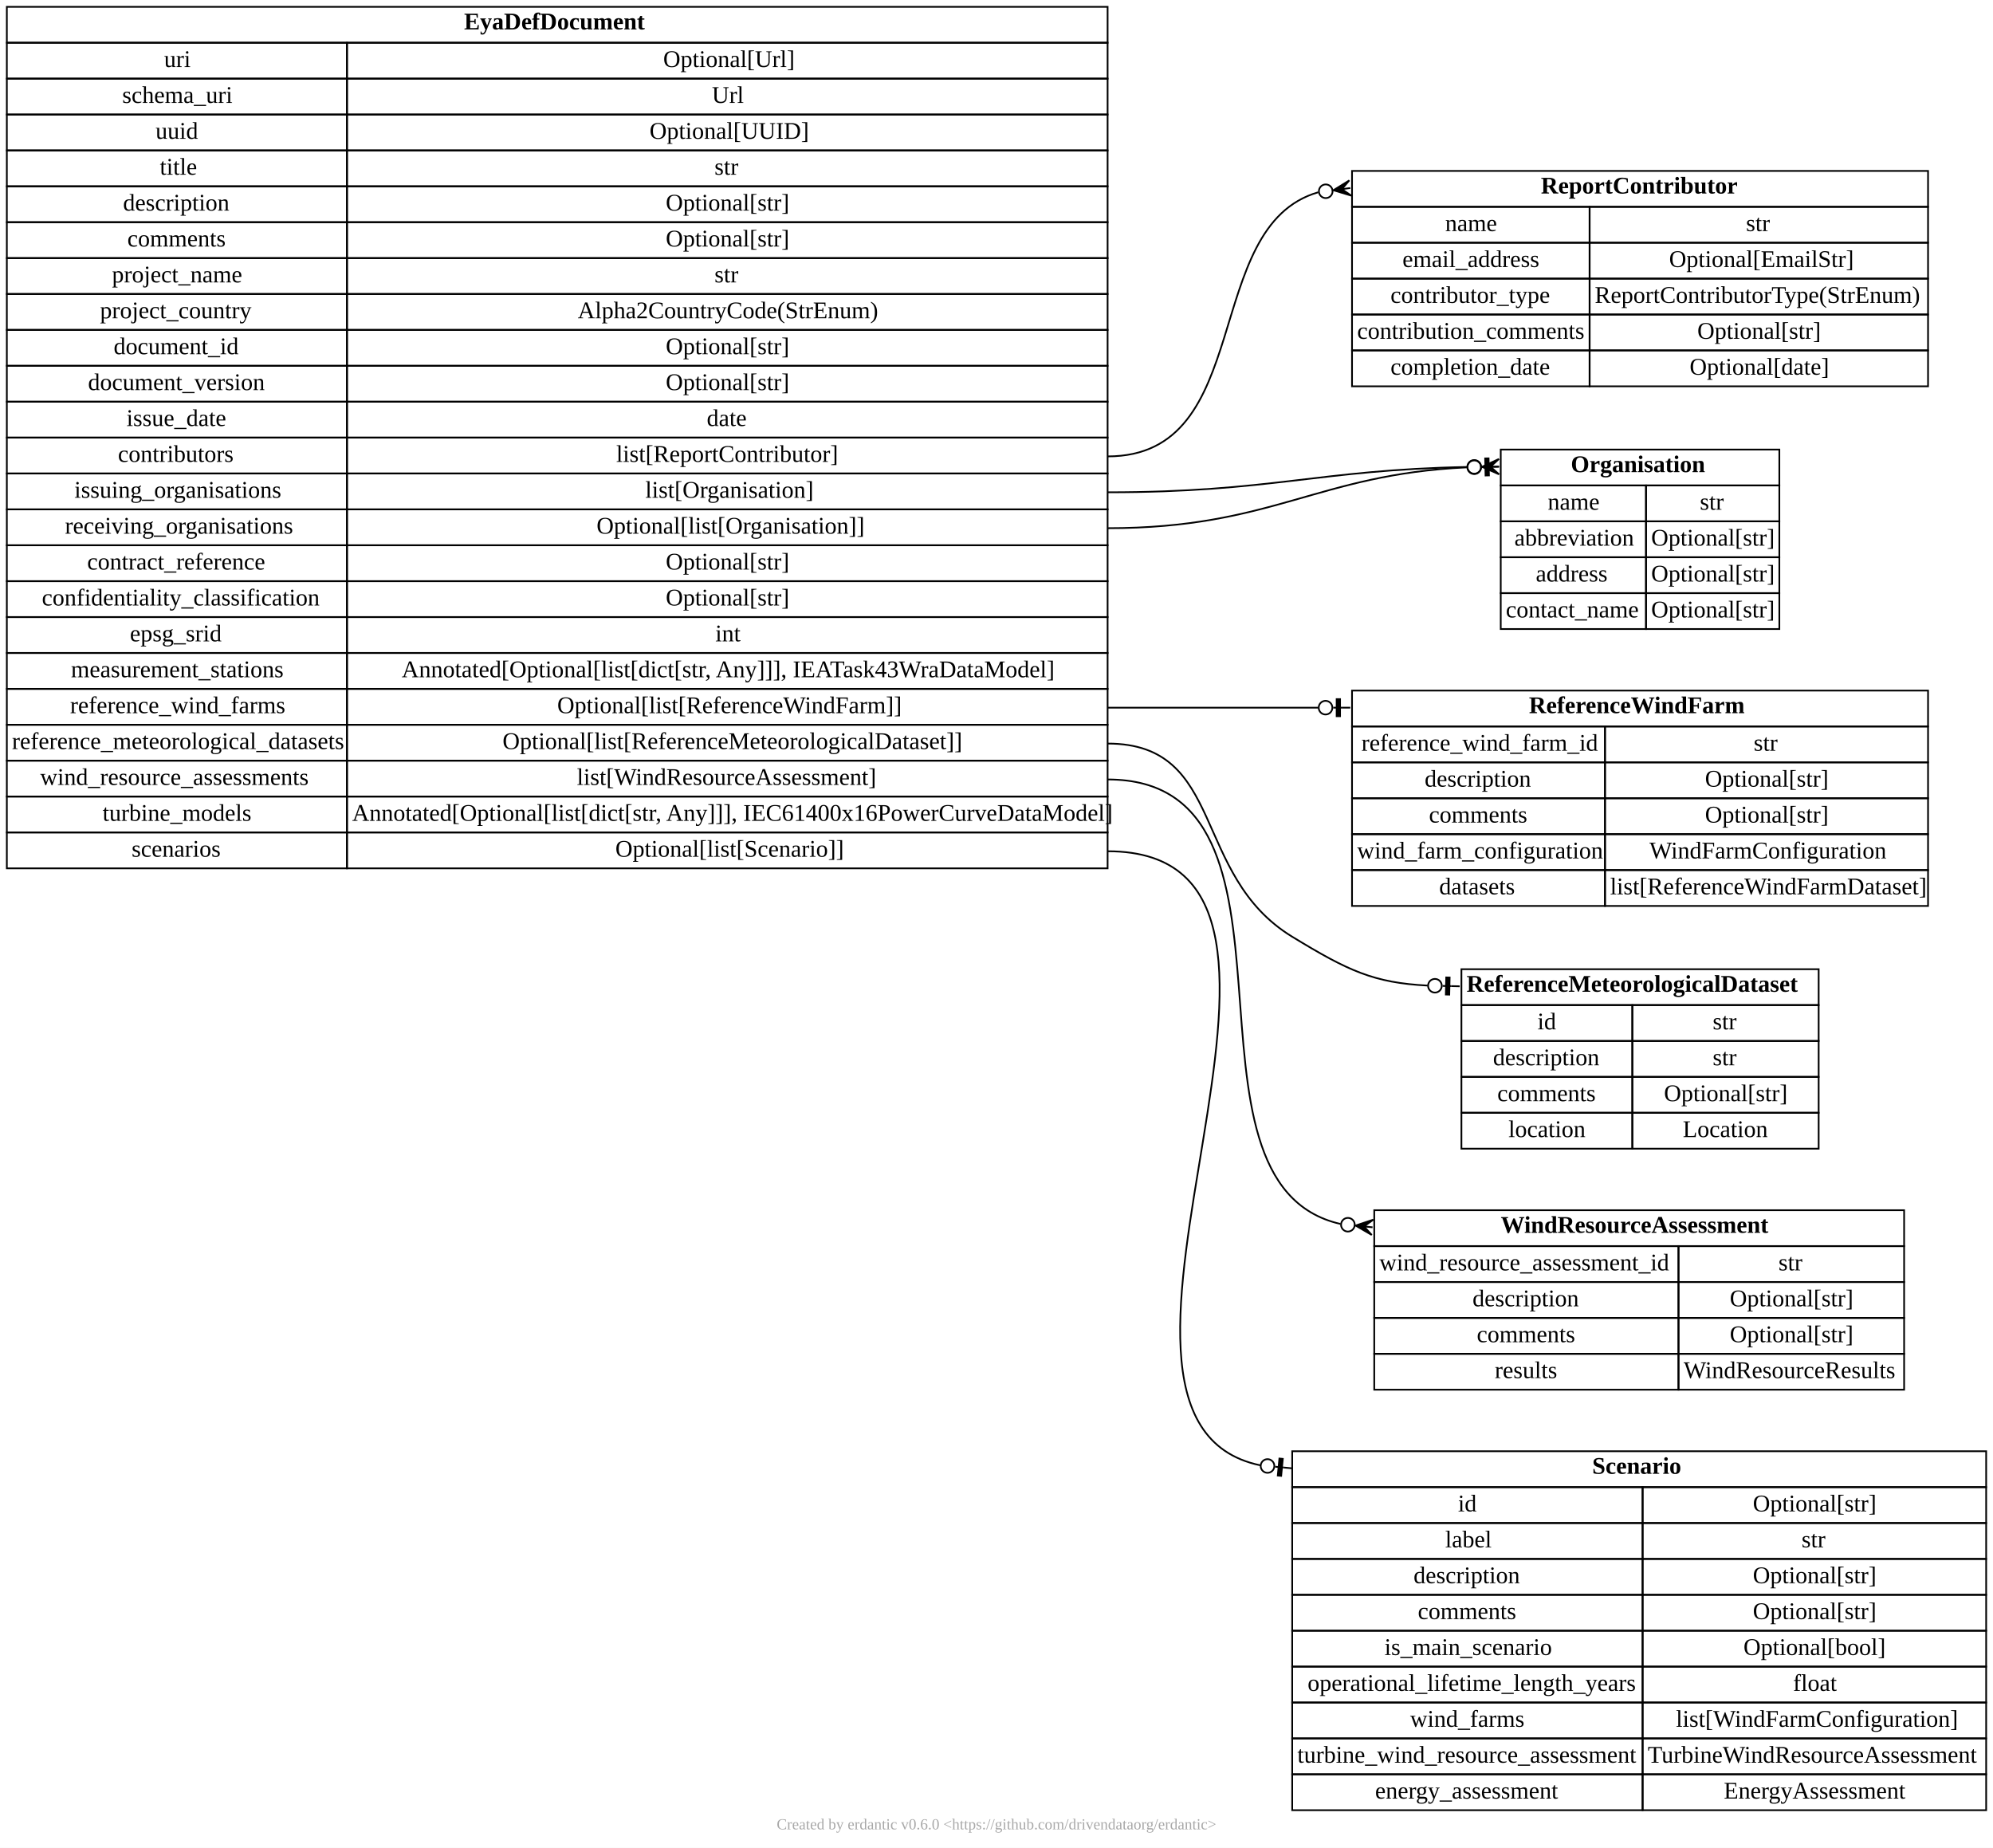
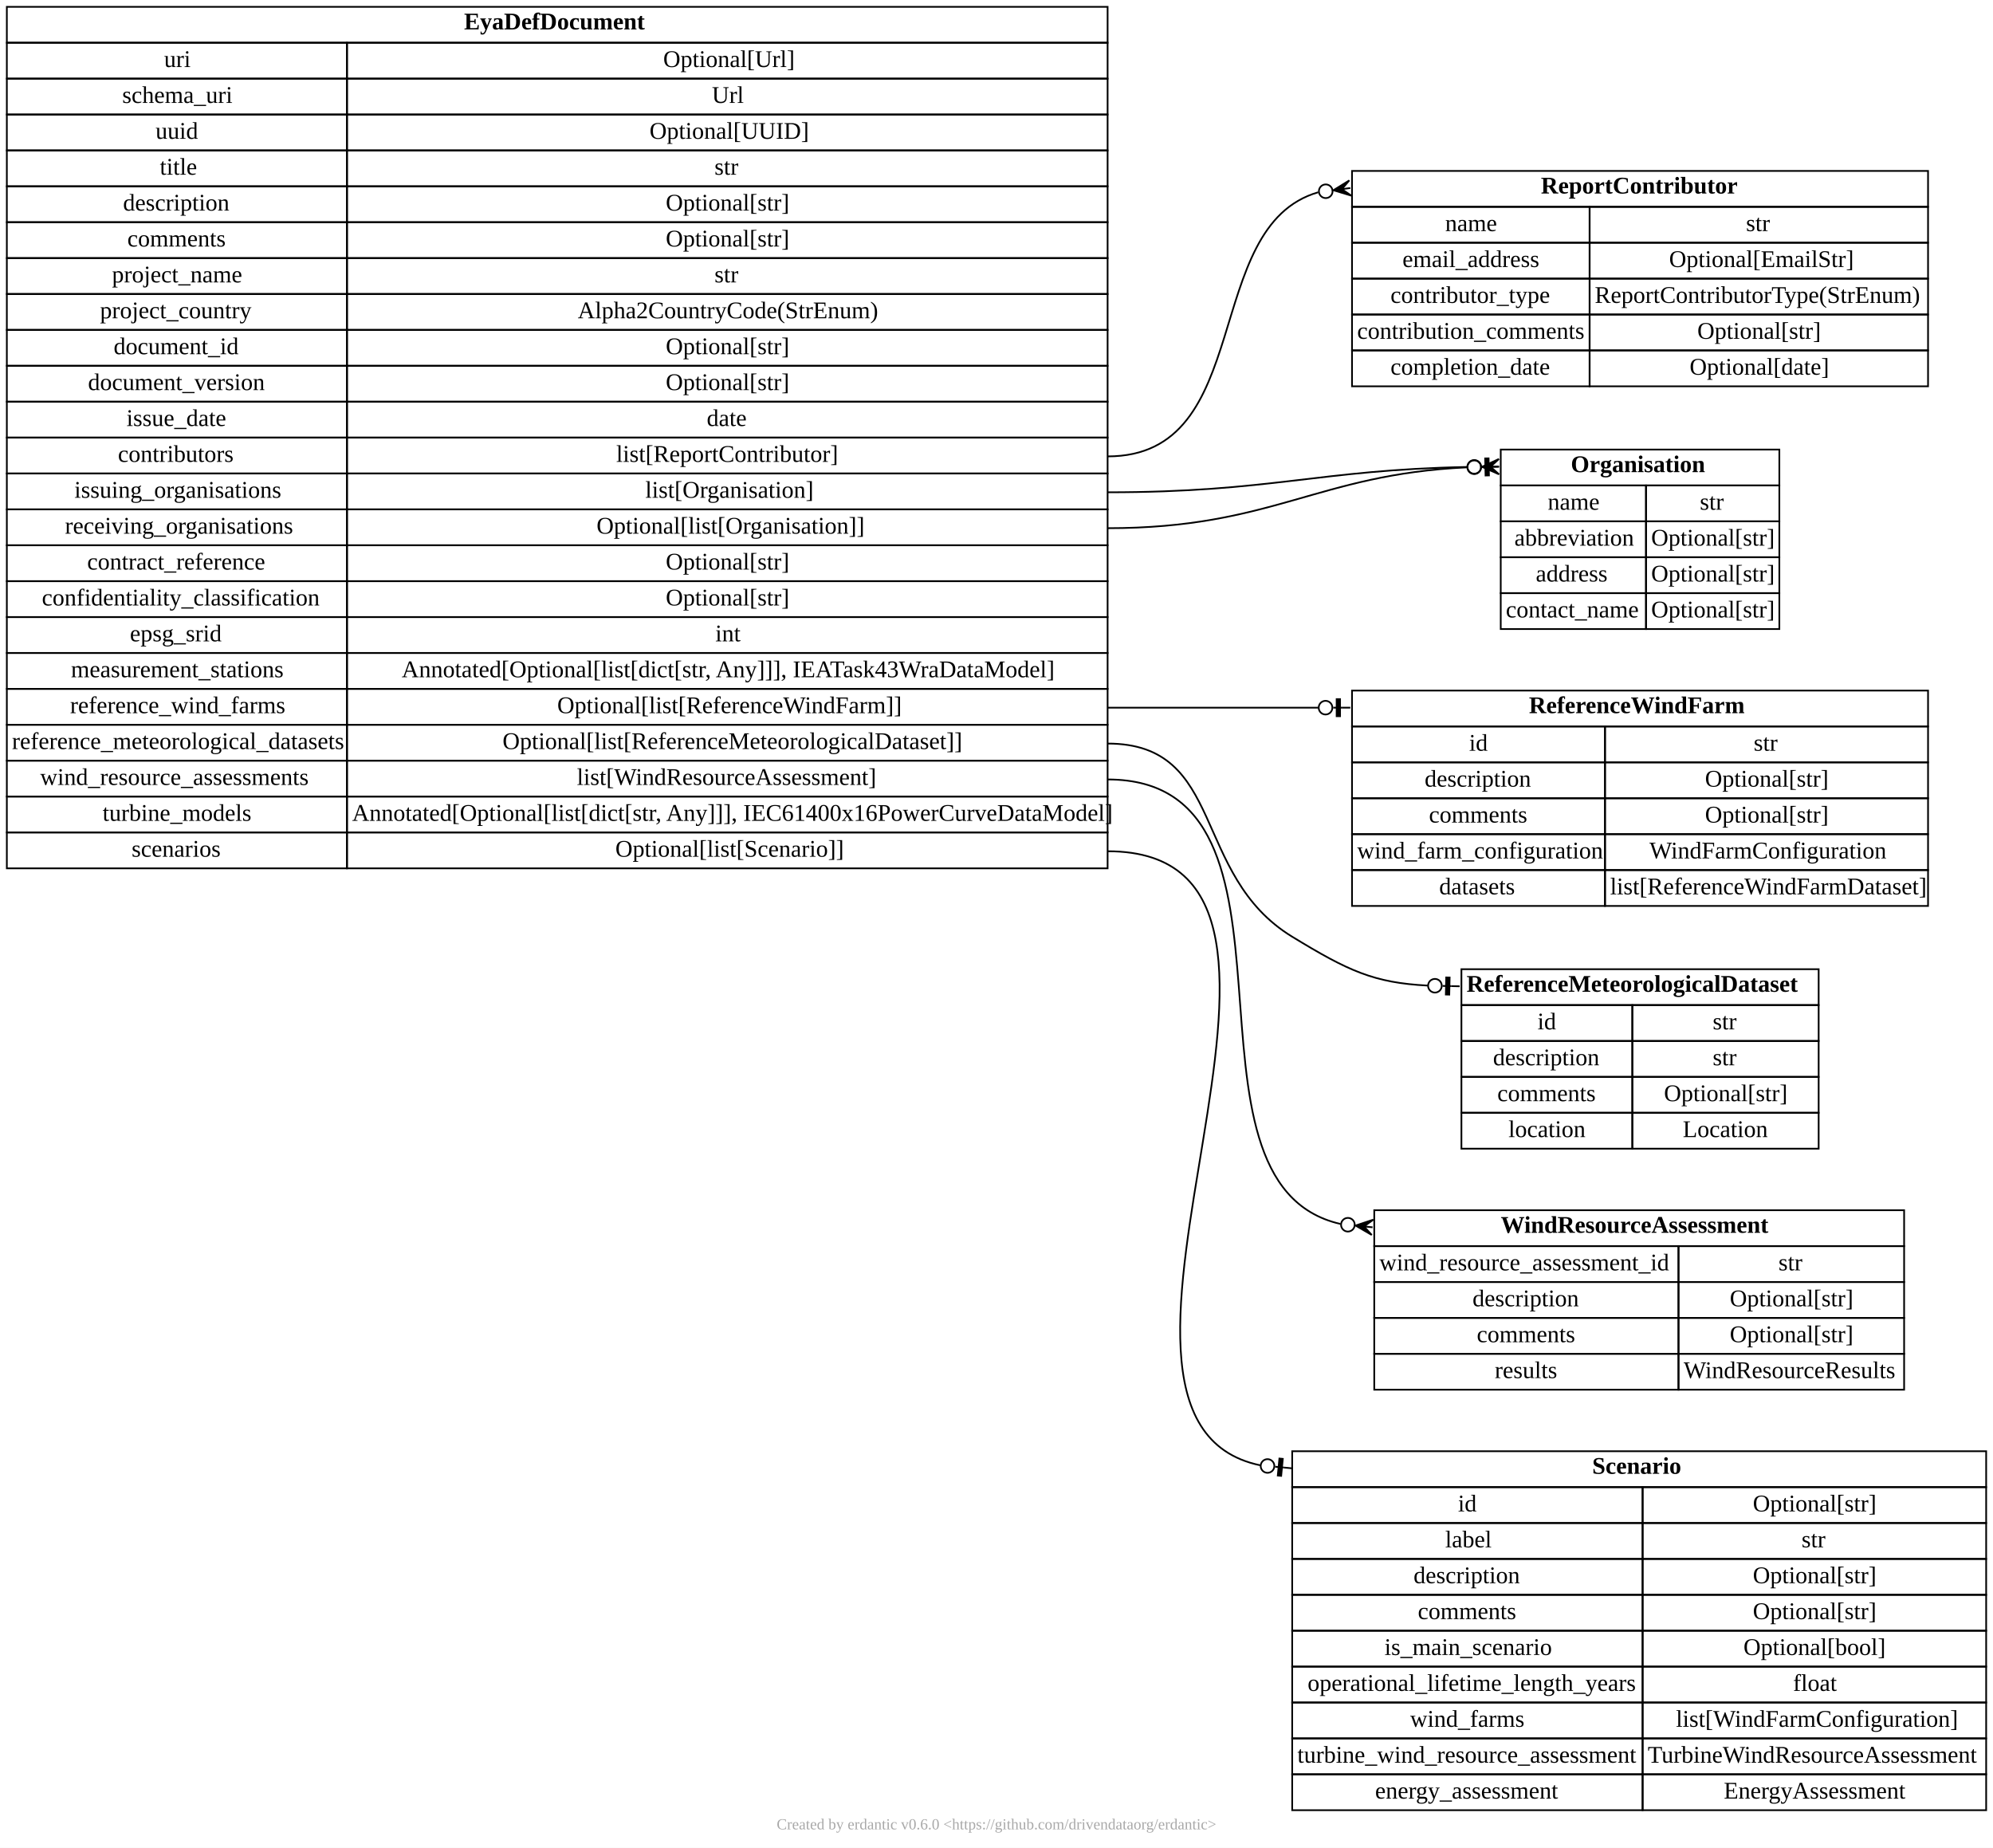
<svg xmlns="http://www.w3.org/2000/svg" xmlns:xlink="http://www.w3.org/1999/xlink" width="1166pt" height="1081pt" viewBox="0.00 0.00 1166.00 1081.00">
  <g id="graph0" class="graph" transform="scale(1 1) rotate(0) translate(4 1077)">
    <polygon fill="white" stroke="none" points="-4,4 -4,-1077 1162,-1077 1162,4 -4,4" />
    <text text-anchor="middle" x="579" y="-6.8" font-family="Times New Roman,serif" font-size="9.00" fill="#a8a8a8">Created by erdantic v0.6.0 &lt;https://github.com/drivendataorg/erdantic&gt;</text>
    <g id="node1" class="node">
      <g id="a_node1">
        <a xlink:title="eya_def_tools.data_models.eya_def.EyaDefDocument&#10;&#10;IEC 61400-15-2 EYA DEF top-level data model.&#10;&#10;Attributes:&#10;    uri (Optional[Url]): URI of the EYA DEF JSON document, which should have the field name '$id' in the JSON document. Default is None.&#10;    schema_uri (Url): URI of the EYA DEF JSON Schema, which should have the field name '$schema' in the JSON document. It is assumed to be the latest published version if not included. Default is https://raw.githubusercontent.com/IEC-61400-15/eya_def/blob/main/iec_61400-15-2_eya_def.schema.json.&#10;    uuid (Optional[UUID]): UUID of the EYA DEF JSON document. Default is None.&#10;    title (str): Title of the energy yield assessment (EYA) report.&#10;    description (Optional[str]): Optional description of the energy yield assessment (EYA) report. Default is None.&#10;    comments (Optional[str]): Optional comments on the energy yield assessment (EYA) report. Default is None.&#10;    project_name (str): Name of the project under assessment.&#10;    project_country (Alpha2CountryCode(StrEnum)): The ISO 3166-1 alpha-2 two-letter code of the country where the project under assessment is located.&#10;    document_id (Optional[str]): The ID of the report document; not including the version when 'document_version' is used. This will typically follow the convention of the document management system of the issuing organisation(s). Default is None.&#10;    document_version (Optional[str]): Version of the report document, also known as revision. As with the 'document_id', this will typically follow the document versioning convention of the document management system of the issuing organisation(s). Default is None.&#10;    issue_date (date): Report issue date in the ISO 8601 standard format for a calendar date, i.e. YYYY-MM-DD.&#10;    contributors (list[ReportContributor]): List of report contributors (e.g. author and verifier)&#10;    issuing_organisations (list[Organisation]): The organisation(s) issuing the report (e.g. consultant).&#10;    receiving_organisations (Optional[list[Organisation]]): The organisation(s) receiving the report (e.g. client), if relevant. Default is None.&#10;    contract_reference (Optional[str]): Reference to contract between the issuing and receiving organisations that governs the energy yield assessment (EYA) report document, if relevant. Default is None.&#10;    confidentiality_classification (Optional[str]): Confidentiality classification of the report document, if relevant. Default is None.&#10;    epsg_srid (int): EPSG Spatial Reference System Identifier (SRID) for the Coordinate Reference System (CRS) used for all spatial data (e.g. turbine locations) in the EYA DEF JSON document. All location coordinates must be reported in the same CRS, which must be one that has an EPSG code. If different CRSs are used the data must be converted to be consistent with the EPSG code specified here.&#10;    measurement_stations (Annotated[Optional[list[dict[str, Any]]], IEATask43WraDataModel]): List of measurement station metadata JSON document(s) according to the IEA Task 43 WRA Data Model, for all station datasets used in the EYA, if any. Default is None.&#10;    reference_wind_farms (Optional[list[ReferenceWindFarm]]): List of reference operational wind farms used in the EYA. Default is None.&#10;    reference_meteorological_datasets (Optional[list[ReferenceMeteorologicalDataset]]): List of reference meteorological datasets used in the EYA. Default is None.&#10;    wind_resource_assessments (list[WindResourceAssessment]): List of wind resource assessments, including results, at the measurement station locations.&#10;    turbine_models (Annotated[Optional[list[dict[str, Any]]], IEC61400x16PowerCurveDataModel]): List of wind turbine model specifications. Default is None.&#10;    scenarios (Optional[list[Scenario]]): List of energy yield assessment scenarios. Default is None.&#10;">
          <polygon fill="none" stroke="black" points="0,-1052 0,-1073 644,-1073 644,-1052 0,-1052" />
          <text text-anchor="start" x="267.5" y="-1059.8" font-family="Times New Roman,serif" font-weight="bold" font-size="14.00">EyaDefDocument</text>
          <polygon fill="none" stroke="black" points="0,-1031 0,-1052 199,-1052 199,-1031 0,-1031" />
          <text text-anchor="start" x="92" y="-1037.8" font-family="Times New Roman,serif" font-size="14.00">uri</text>
          <polygon fill="none" stroke="black" points="199,-1031 199,-1052 644,-1052 644,-1031 199,-1031" />
          <text text-anchor="start" x="384" y="-1037.8" font-family="Times New Roman,serif" font-size="14.00">Optional[Url]</text>
          <polygon fill="none" stroke="black" points="0,-1010 0,-1031 199,-1031 199,-1010 0,-1010" />
          <text text-anchor="start" x="67.5" y="-1016.8" font-family="Times New Roman,serif" font-size="14.00">schema_uri</text>
          <polygon fill="none" stroke="black" points="199,-1010 199,-1031 644,-1031 644,-1010 199,-1010" />
          <text text-anchor="start" x="412.5" y="-1016.8" font-family="Times New Roman,serif" font-size="14.00">Url</text>
          <polygon fill="none" stroke="black" points="0,-989 0,-1010 199,-1010 199,-989 0,-989" />
          <text text-anchor="start" x="87" y="-995.8" font-family="Times New Roman,serif" font-size="14.00">uuid</text>
          <polygon fill="none" stroke="black" points="199,-989 199,-1010 644,-1010 644,-989 199,-989" />
          <text text-anchor="start" x="376" y="-995.8" font-family="Times New Roman,serif" font-size="14.00">Optional[UUID]</text>
          <polygon fill="none" stroke="black" points="0,-968 0,-989 199,-989 199,-968 0,-968" />
          <text text-anchor="start" x="89.5" y="-974.8" font-family="Times New Roman,serif" font-size="14.00">title</text>
          <polygon fill="none" stroke="black" points="199,-968 199,-989 644,-989 644,-968 199,-968" />
          <text text-anchor="start" x="414" y="-974.8" font-family="Times New Roman,serif" font-size="14.00">str</text>
          <polygon fill="none" stroke="black" points="0,-947 0,-968 199,-968 199,-947 0,-947" />
          <text text-anchor="start" x="68" y="-953.8" font-family="Times New Roman,serif" font-size="14.00">description</text>
          <polygon fill="none" stroke="black" points="199,-947 199,-968 644,-968 644,-947 199,-947" />
          <text text-anchor="start" x="385.5" y="-953.8" font-family="Times New Roman,serif" font-size="14.00">Optional[str]</text>
          <polygon fill="none" stroke="black" points="0,-926 0,-947 199,-947 199,-926 0,-926" />
          <text text-anchor="start" x="70.5" y="-932.8" font-family="Times New Roman,serif" font-size="14.00">comments</text>
          <polygon fill="none" stroke="black" points="199,-926 199,-947 644,-947 644,-926 199,-926" />
          <text text-anchor="start" x="385.5" y="-932.8" font-family="Times New Roman,serif" font-size="14.00">Optional[str]</text>
          <polygon fill="none" stroke="black" points="0,-905 0,-926 199,-926 199,-905 0,-905" />
          <text text-anchor="start" x="61.5" y="-911.8" font-family="Times New Roman,serif" font-size="14.00">project_name</text>
          <polygon fill="none" stroke="black" points="199,-905 199,-926 644,-926 644,-905 199,-905" />
          <text text-anchor="start" x="414" y="-911.8" font-family="Times New Roman,serif" font-size="14.00">str</text>
          <polygon fill="none" stroke="black" points="0,-884 0,-905 199,-905 199,-884 0,-884" />
          <text text-anchor="start" x="54.5" y="-890.8" font-family="Times New Roman,serif" font-size="14.00">project_country</text>
          <polygon fill="none" stroke="black" points="199,-884 199,-905 644,-905 644,-884 199,-884" />
          <text text-anchor="start" x="334" y="-890.8" font-family="Times New Roman,serif" font-size="14.00">Alpha2CountryCode(StrEnum)</text>
          <polygon fill="none" stroke="black" points="0,-863 0,-884 199,-884 199,-863 0,-863" />
          <text text-anchor="start" x="62.5" y="-869.8" font-family="Times New Roman,serif" font-size="14.00">document_id</text>
          <polygon fill="none" stroke="black" points="199,-863 199,-884 644,-884 644,-863 199,-863" />
          <text text-anchor="start" x="385.5" y="-869.8" font-family="Times New Roman,serif" font-size="14.00">Optional[str]</text>
          <polygon fill="none" stroke="black" points="0,-842 0,-863 199,-863 199,-842 0,-842" />
          <text text-anchor="start" x="47.5" y="-848.8" font-family="Times New Roman,serif" font-size="14.00">document_version</text>
          <polygon fill="none" stroke="black" points="199,-842 199,-863 644,-863 644,-842 199,-842" />
          <text text-anchor="start" x="385.5" y="-848.8" font-family="Times New Roman,serif" font-size="14.00">Optional[str]</text>
          <polygon fill="none" stroke="black" points="0,-821 0,-842 199,-842 199,-821 0,-821" />
          <text text-anchor="start" x="70" y="-827.8" font-family="Times New Roman,serif" font-size="14.00">issue_date</text>
          <polygon fill="none" stroke="black" points="199,-821 199,-842 644,-842 644,-821 199,-821" />
          <text text-anchor="start" x="409.5" y="-827.8" font-family="Times New Roman,serif" font-size="14.00">date</text>
          <polygon fill="none" stroke="black" points="0,-800 0,-821 199,-821 199,-800 0,-800" />
          <text text-anchor="start" x="65" y="-806.8" font-family="Times New Roman,serif" font-size="14.00">contributors</text>
          <polygon fill="none" stroke="black" points="199,-800 199,-821 644,-821 644,-800 199,-800" />
          <text text-anchor="start" x="356.5" y="-806.8" font-family="Times New Roman,serif" font-size="14.00">list[ReportContributor]</text>
          <polygon fill="none" stroke="black" points="0,-779 0,-800 199,-800 199,-779 0,-779" />
          <text text-anchor="start" x="39.5" y="-785.8" font-family="Times New Roman,serif" font-size="14.00">issuing_organisations</text>
          <polygon fill="none" stroke="black" points="199,-779 199,-800 644,-800 644,-779 199,-779" />
          <text text-anchor="start" x="373.5" y="-785.8" font-family="Times New Roman,serif" font-size="14.00">list[Organisation]</text>
          <polygon fill="none" stroke="black" points="0,-758 0,-779 199,-779 199,-758 0,-758" />
          <text text-anchor="start" x="34" y="-764.8" font-family="Times New Roman,serif" font-size="14.00">receiving_organisations</text>
          <polygon fill="none" stroke="black" points="199,-758 199,-779 644,-779 644,-758 199,-758" />
          <text text-anchor="start" x="345" y="-764.8" font-family="Times New Roman,serif" font-size="14.00">Optional[list[Organisation]]</text>
          <polygon fill="none" stroke="black" points="0,-737 0,-758 199,-758 199,-737 0,-737" />
          <text text-anchor="start" x="47" y="-743.8" font-family="Times New Roman,serif" font-size="14.00">contract_reference</text>
          <polygon fill="none" stroke="black" points="199,-737 199,-758 644,-758 644,-737 199,-737" />
          <text text-anchor="start" x="385.5" y="-743.8" font-family="Times New Roman,serif" font-size="14.00">Optional[str]</text>
          <polygon fill="none" stroke="black" points="0,-716 0,-737 199,-737 199,-716 0,-716" />
          <text text-anchor="start" x="20.5" y="-722.8" font-family="Times New Roman,serif" font-size="14.00">confidentiality_classification</text>
          <polygon fill="none" stroke="black" points="199,-716 199,-737 644,-737 644,-716 199,-716" />
          <text text-anchor="start" x="385.5" y="-722.8" font-family="Times New Roman,serif" font-size="14.00">Optional[str]</text>
          <polygon fill="none" stroke="black" points="0,-695 0,-716 199,-716 199,-695 0,-695" />
          <text text-anchor="start" x="72" y="-701.8" font-family="Times New Roman,serif" font-size="14.00">epsg_srid</text>
          <polygon fill="none" stroke="black" points="199,-695 199,-716 644,-716 644,-695 199,-695" />
          <text text-anchor="start" x="414.5" y="-701.8" font-family="Times New Roman,serif" font-size="14.00">int</text>
          <polygon fill="none" stroke="black" points="0,-674 0,-695 199,-695 199,-674 0,-674" />
          <text text-anchor="start" x="37.5" y="-680.8" font-family="Times New Roman,serif" font-size="14.00">measurement_stations</text>
          <polygon fill="none" stroke="black" points="199,-674 199,-695 644,-695 644,-674 199,-674" />
          <text text-anchor="start" x="231" y="-680.8" font-family="Times New Roman,serif" font-size="14.00">Annotated[Optional[list[dict[str, Any]]], IEATask43WraDataModel]</text>
          <polygon fill="none" stroke="black" points="0,-653 0,-674 199,-674 199,-653 0,-653" />
          <text text-anchor="start" x="37" y="-659.8" font-family="Times New Roman,serif" font-size="14.00">reference_wind_farms</text>
          <polygon fill="none" stroke="black" points="199,-653 199,-674 644,-674 644,-653 199,-653" />
          <text text-anchor="start" x="322" y="-659.8" font-family="Times New Roman,serif" font-size="14.00">Optional[list[ReferenceWindFarm]]</text>
          <polygon fill="none" stroke="black" points="0,-632 0,-653 199,-653 199,-632 0,-632" />
          <text text-anchor="start" x="3" y="-638.8" font-family="Times New Roman,serif" font-size="14.00">reference_meteorological_datasets</text>
          <polygon fill="none" stroke="black" points="199,-632 199,-653 644,-653 644,-632 199,-632" />
          <text text-anchor="start" x="290" y="-638.8" font-family="Times New Roman,serif" font-size="14.00">Optional[list[ReferenceMeteorologicalDataset]]</text>
          <polygon fill="none" stroke="black" points="0,-611 0,-632 199,-632 199,-611 0,-611" />
          <text text-anchor="start" x="19.5" y="-617.8" font-family="Times New Roman,serif" font-size="14.00">wind_resource_assessments</text>
          <polygon fill="none" stroke="black" points="199,-611 199,-632 644,-632 644,-611 199,-611" />
          <text text-anchor="start" x="333.5" y="-617.8" font-family="Times New Roman,serif" font-size="14.00">list[WindResourceAssessment]</text>
          <polygon fill="none" stroke="black" points="0,-590 0,-611 199,-611 199,-590 0,-590" />
          <text text-anchor="start" x="56" y="-596.8" font-family="Times New Roman,serif" font-size="14.00">turbine_models</text>
          <polygon fill="none" stroke="black" points="199,-590 199,-611 644,-611 644,-590 199,-590" />
          <text text-anchor="start" x="202" y="-596.8" font-family="Times New Roman,serif" font-size="14.00">Annotated[Optional[list[dict[str, Any]]], IEC61400x16PowerCurveDataModel]</text>
          <polygon fill="none" stroke="black" points="0,-569 0,-590 199,-590 199,-569 0,-569" />
          <text text-anchor="start" x="73" y="-575.8" font-family="Times New Roman,serif" font-size="14.00">scenarios</text>
          <polygon fill="none" stroke="black" points="199,-569 199,-590 644,-590 644,-569 199,-569" />
          <text text-anchor="start" x="356" y="-575.8" font-family="Times New Roman,serif" font-size="14.00">Optional[list[Scenario]]</text>
        </a>
      </g>
    </g>
    <g id="node2" class="node">
      <g id="a_node2">
        <a xlink:title="eya_def_tools.data_models.general_metadata.Organisation&#10;&#10;Issuing or receiving organisation of an energy yield assessment.&#10;&#10;Attributes:&#10;    name (str): Entity name of the organisation.&#10;    abbreviation (Optional[str]): Abbreviated name of the organisation. Default is None.&#10;    address (Optional[str]): Address of the organisation. Default is None.&#10;    contact_name (Optional[str]): Name(s) of contact person(s) in the organisation. Default is None.&#10;">
          <polygon fill="none" stroke="black" points="874,-793 874,-814 1037,-814 1037,-793 874,-793" />
          <text text-anchor="start" x="915" y="-800.8" font-family="Times New Roman,serif" font-weight="bold" font-size="14.00">Organisation</text>
          <polygon fill="none" stroke="black" points="874,-772 874,-793 959,-793 959,-772 874,-772" />
          <text text-anchor="start" x="901.5" y="-778.8" font-family="Times New Roman,serif" font-size="14.00">name</text>
          <polygon fill="none" stroke="black" points="959,-772 959,-793 1037,-793 1037,-772 959,-772" />
          <text text-anchor="start" x="990.5" y="-778.8" font-family="Times New Roman,serif" font-size="14.00">str</text>
          <polygon fill="none" stroke="black" points="874,-751 874,-772 959,-772 959,-751 874,-751" />
          <text text-anchor="start" x="882" y="-757.8" font-family="Times New Roman,serif" font-size="14.00">abbreviation</text>
          <polygon fill="none" stroke="black" points="959,-751 959,-772 1037,-772 1037,-751 959,-751" />
          <text text-anchor="start" x="962" y="-757.8" font-family="Times New Roman,serif" font-size="14.00">Optional[str]</text>
          <polygon fill="none" stroke="black" points="874,-730 874,-751 959,-751 959,-730 874,-730" />
          <text text-anchor="start" x="894.5" y="-736.8" font-family="Times New Roman,serif" font-size="14.00">address</text>
          <polygon fill="none" stroke="black" points="959,-730 959,-751 1037,-751 1037,-730 959,-730" />
          <text text-anchor="start" x="962" y="-736.8" font-family="Times New Roman,serif" font-size="14.00">Optional[str]</text>
          <polygon fill="none" stroke="black" points="874,-709 874,-730 959,-730 959,-709 874,-709" />
          <text text-anchor="start" x="877" y="-715.8" font-family="Times New Roman,serif" font-size="14.00">contact_name</text>
          <polygon fill="none" stroke="black" points="959,-709 959,-730 1037,-730 1037,-709 959,-709" />
          <text text-anchor="start" x="962" y="-715.8" font-family="Times New Roman,serif" font-size="14.00">Optional[str]</text>
        </a>
      </g>
    </g>
    <g id="edge1" class="edge">
      <path fill="none" stroke="black" d="M644,-789C739.42,-789 767.46,-802.13 854.2,-803.82" />
      <polygon fill="black" stroke="black" points="863,-803.9 872.96,-808.5 868,-803.95 873,-804 873,-804 873,-804 868,-803.95 873.04,-799.5 863,-803.9 863,-803.9" />
      <ellipse fill="none" stroke="black" cx="858.5" cy="-803.86" rx="4" ry="4" />
    </g>
    <g id="edge2" class="edge">
      <path fill="none" stroke="black" d="M644,-768C740.39,-768 766.68,-799.51 854.03,-803.57" />
      <polyline fill="none" stroke="black" points="873,-804 868,-803.89" />
      <polygon fill="black" stroke="black" points="867.11,-798.87 866.89,-808.86 864.89,-808.82 865.12,-798.82 867.11,-798.87" />
      <polyline fill="none" stroke="black" points="868,-803.89 863,-803.77" />
      <ellipse fill="none" stroke="black" cx="858.5" cy="-803.67" rx="4" ry="4" />
    </g>
    <g id="node3" class="node">
      <g id="a_node3">
        <a xlink:title="eya_def_tools.data_models.general_metadata.ReportContributor&#10;&#10;Contributor to an energy yield assessment.&#10;&#10;Attributes:&#10;    name (str): Name of the contributor.&#10;    email_address (Optional[EmailStr]): Email address of the contributor. Default is None.&#10;    contributor_type (ReportContributorType(StrEnum)): Type of contributor.&#10;    contribution_comments (Optional[str]): Comments to clarify contribution. Default is None.&#10;    completion_date (Optional[date]): Contribution completion date (format YYYY-MM-DD). Default is None.&#10;">
          <polygon fill="none" stroke="black" points="787,-956 787,-977 1124,-977 1124,-956 787,-956" />
          <text text-anchor="start" x="897.5" y="-963.8" font-family="Times New Roman,serif" font-weight="bold" font-size="14.00">ReportContributor</text>
          <polygon fill="none" stroke="black" points="787,-935 787,-956 926,-956 926,-935 787,-935" />
          <text text-anchor="start" x="841.5" y="-941.8" font-family="Times New Roman,serif" font-size="14.00">name</text>
          <polygon fill="none" stroke="black" points="926,-935 926,-956 1124,-956 1124,-935 926,-935" />
          <text text-anchor="start" x="1017.5" y="-941.8" font-family="Times New Roman,serif" font-size="14.00">str</text>
          <polygon fill="none" stroke="black" points="787,-914 787,-935 926,-935 926,-914 787,-914" />
          <text text-anchor="start" x="816.5" y="-920.8" font-family="Times New Roman,serif" font-size="14.00">email_address</text>
          <polygon fill="none" stroke="black" points="926,-914 926,-935 1124,-935 1124,-914 926,-914" />
          <text text-anchor="start" x="972.5" y="-920.8" font-family="Times New Roman,serif" font-size="14.00">Optional[EmailStr]</text>
          <polygon fill="none" stroke="black" points="787,-893 787,-914 926,-914 926,-893 787,-893" />
          <text text-anchor="start" x="809.5" y="-899.8" font-family="Times New Roman,serif" font-size="14.00">contributor_type</text>
          <polygon fill="none" stroke="black" points="926,-893 926,-914 1124,-914 1124,-893 926,-893" />
          <text text-anchor="start" x="929" y="-899.8" font-family="Times New Roman,serif" font-size="14.00">ReportContributorType(StrEnum)</text>
          <polygon fill="none" stroke="black" points="787,-872 787,-893 926,-893 926,-872 787,-872" />
          <text text-anchor="start" x="790" y="-878.8" font-family="Times New Roman,serif" font-size="14.00">contribution_comments</text>
          <polygon fill="none" stroke="black" points="926,-872 926,-893 1124,-893 1124,-872 926,-872" />
          <text text-anchor="start" x="989" y="-878.8" font-family="Times New Roman,serif" font-size="14.00">Optional[str]</text>
          <polygon fill="none" stroke="black" points="787,-851 787,-872 926,-872 926,-851 787,-851" />
          <text text-anchor="start" x="809.5" y="-857.8" font-family="Times New Roman,serif" font-size="14.00">completion_date</text>
          <polygon fill="none" stroke="black" points="926,-851 926,-872 1124,-872 1124,-851 926,-851" />
          <text text-anchor="start" x="984.5" y="-857.8" font-family="Times New Roman,serif" font-size="14.00">Optional[date]</text>
        </a>
      </g>
    </g>
    <g id="edge3" class="edge">
      <path fill="none" stroke="black" d="M644,-810C731.1,-810 698,-944.56 767.25,-964.53" />
      <polygon fill="black" stroke="black" points="776.09,-965.7 785.41,-971.46 781.04,-966.35 786,-967 786,-967 786,-967 781.04,-966.35 786.59,-962.54 776.09,-965.7 776.09,-965.7" />
      <ellipse fill="none" stroke="black" cx="771.62" cy="-965.11" rx="4" ry="4" />
    </g>
    <g id="node4" class="node">
      <g id="a_node4">
        <a xlink:title="eya_def_tools.data_models.reference_met_data.ReferenceMeteorologicalDataset&#10;&#10;Metadata for a reference meteorological dataset.&#10;&#10;The schema describes a dataset at a single horizontal spatial&#10;location. Separate data model instances need to be used to describe&#10;data at different location from the same source dataset (e.g.&#10;different grid cells from a reanalysis dataset).&#10;&#10;Attributes:&#10;    id (str): Unique ID for the reference meteorological dataset within the EYA DEF document.&#10;    description (str): Description of the meteorological dataset.&#10;    comments (Optional[str]): Optional comments on the meteorological dataset. Default is None.&#10;    location (Location): The horizontal spatial location of the meteorological data.&#10;">
          <polygon fill="none" stroke="black" points="851,-489 851,-510 1060,-510 1060,-489 851,-489" />
          <text text-anchor="start" x="854" y="-496.8" font-family="Times New Roman,serif" font-weight="bold" font-size="14.00">ReferenceMeteorologicalDataset</text>
          <polygon fill="none" stroke="black" points="851,-468 851,-489 951,-489 951,-468 851,-468" />
          <text text-anchor="start" x="895.5" y="-474.8" font-family="Times New Roman,serif" font-size="14.00">id</text>
          <polygon fill="none" stroke="black" points="951,-468 951,-489 1060,-489 1060,-468 951,-468" />
          <text text-anchor="start" x="998" y="-474.8" font-family="Times New Roman,serif" font-size="14.00">str</text>
          <polygon fill="none" stroke="black" points="851,-447 851,-468 951,-468 951,-447 851,-447" />
          <text text-anchor="start" x="869.5" y="-453.8" font-family="Times New Roman,serif" font-size="14.00">description</text>
          <polygon fill="none" stroke="black" points="951,-447 951,-468 1060,-468 1060,-447 951,-447" />
          <text text-anchor="start" x="998" y="-453.8" font-family="Times New Roman,serif" font-size="14.00">str</text>
          <polygon fill="none" stroke="black" points="851,-426 851,-447 951,-447 951,-426 851,-426" />
          <text text-anchor="start" x="872" y="-432.8" font-family="Times New Roman,serif" font-size="14.00">comments</text>
          <polygon fill="none" stroke="black" points="951,-426 951,-447 1060,-447 1060,-426 951,-426" />
          <text text-anchor="start" x="969.5" y="-432.8" font-family="Times New Roman,serif" font-size="14.00">Optional[str]</text>
          <polygon fill="none" stroke="black" points="851,-405 851,-426 951,-426 951,-405 851,-405" />
          <text text-anchor="start" x="878.5" y="-411.8" font-family="Times New Roman,serif" font-size="14.00">location</text>
          <polygon fill="none" stroke="black" points="951,-405 951,-426 1060,-426 1060,-405 951,-405" />
          <text text-anchor="start" x="980.5" y="-411.8" font-family="Times New Roman,serif" font-size="14.00">Location</text>
        </a>
      </g>
    </g>
    <g id="edge4" class="edge">
      <path fill="none" stroke="black" d="M644,-642C713.47,-642 692.7,-565.19 752,-529 784.87,-508.95 799.79,-502.05 831.24,-500.42" />
      <polyline fill="none" stroke="black" points="850,-500 845,-500.11" />
      <polygon fill="black" stroke="black" points="843.89,-495.13 844.11,-505.13 842.11,-505.18 841.89,-495.18 843.89,-495.13" />
      <polyline fill="none" stroke="black" points="845,-500.11 840,-500.22" />
      <ellipse fill="none" stroke="black" cx="835.5" cy="-500.32" rx="4" ry="4" />
    </g>
    <g id="node5" class="node">
      <g id="a_node5">
-         <a xlink:title="eya_def_tools.data_models.reference_wind_farm.ReferenceWindFarm&#10;&#10;Reference wind farm.&#10;&#10;Attributes:&#10;    reference_wind_farm_id (str): Unique ID for the reference wind farm within the EYA DEF document.&#10;    description (Optional[str]): Optional description of the reference wind farm. Default is None.&#10;    comments (Optional[str]): Optional comments on the reference wind farm. Default is None.&#10;    wind_farm_configuration (WindFarmConfiguration): The configuration data for the reference wind farm.&#10;    datasets (list[ReferenceWindFarmDataset]): Metadata for the operational dataset.&#10;">
+         <a xlink:title="eya_def_tools.data_models.reference_wind_farm.ReferenceWindFarm&#10;&#10;Reference wind farm.&#10;&#10;Attributes:&#10;    id (str): Unique ID for the reference wind farm within the EYA DEF document.&#10;    description (Optional[str]): Optional description of the reference wind farm. Default is None.&#10;    comments (Optional[str]): Optional comments on the reference wind farm. Default is None.&#10;    wind_farm_configuration (WindFarmConfiguration): The configuration data for the reference wind farm.&#10;    datasets (list[ReferenceWindFarmDataset]): Metadata for the operational dataset.&#10;">
          <polygon fill="none" stroke="black" points="787,-652 787,-673 1124,-673 1124,-652 787,-652" />
          <text text-anchor="start" x="890.5" y="-659.8" font-family="Times New Roman,serif" font-weight="bold" font-size="14.00">ReferenceWindFarm</text>
          <polygon fill="none" stroke="black" points="787,-631 787,-652 935,-652 935,-631 787,-631" />
-           <text text-anchor="start" x="792.5" y="-637.8" font-family="Times New Roman,serif" font-size="14.00">reference_wind_farm_id</text>
+           <text text-anchor="start" x="855.5" y="-637.8" font-family="Times New Roman,serif" font-size="14.00">id</text>
          <polygon fill="none" stroke="black" points="935,-631 935,-652 1124,-652 1124,-631 935,-631" />
          <text text-anchor="start" x="1022" y="-637.8" font-family="Times New Roman,serif" font-size="14.00">str</text>
          <polygon fill="none" stroke="black" points="787,-610 787,-631 935,-631 935,-610 787,-610" />
          <text text-anchor="start" x="829.5" y="-616.8" font-family="Times New Roman,serif" font-size="14.00">description</text>
          <polygon fill="none" stroke="black" points="935,-610 935,-631 1124,-631 1124,-610 935,-610" />
          <text text-anchor="start" x="993.5" y="-616.8" font-family="Times New Roman,serif" font-size="14.00">Optional[str]</text>
          <polygon fill="none" stroke="black" points="787,-589 787,-610 935,-610 935,-589 787,-589" />
          <text text-anchor="start" x="832" y="-595.8" font-family="Times New Roman,serif" font-size="14.00">comments</text>
          <polygon fill="none" stroke="black" points="935,-589 935,-610 1124,-610 1124,-589 935,-589" />
          <text text-anchor="start" x="993.5" y="-595.8" font-family="Times New Roman,serif" font-size="14.00">Optional[str]</text>
          <polygon fill="none" stroke="black" points="787,-568 787,-589 935,-589 935,-568 787,-568" />
          <text text-anchor="start" x="790" y="-574.8" font-family="Times New Roman,serif" font-size="14.00">wind_farm_configuration</text>
          <polygon fill="none" stroke="black" points="935,-568 935,-589 1124,-589 1124,-568 935,-568" />
          <text text-anchor="start" x="961" y="-574.8" font-family="Times New Roman,serif" font-size="14.00">WindFarmConfiguration</text>
          <polygon fill="none" stroke="black" points="787,-547 787,-568 935,-568 935,-547 787,-547" />
          <text text-anchor="start" x="838" y="-553.8" font-family="Times New Roman,serif" font-size="14.00">datasets</text>
          <polygon fill="none" stroke="black" points="935,-547 935,-568 1124,-568 1124,-547 935,-547" />
          <text text-anchor="start" x="938" y="-553.8" font-family="Times New Roman,serif" font-size="14.00">list[ReferenceWindFarmDataset]</text>
        </a>
      </g>
    </g>
    <g id="edge5" class="edge">
      <path fill="none" stroke="black" d="M644,-663C700.33,-663 718.95,-663 767.18,-663" />
      <polyline fill="none" stroke="black" points="786,-663 781,-663" />
      <polygon fill="black" stroke="black" points="780,-658 780,-668 778,-668 778,-658 780,-658" />
      <polyline fill="none" stroke="black" points="781,-663 776,-663" />
      <ellipse fill="none" stroke="black" cx="771.5" cy="-663" rx="4" ry="4" />
    </g>
    <g id="node6" class="node">
      <g id="a_node6">
        <a xlink:title="eya_def_tools.data_models.scenario.Scenario&#10;&#10;Single unique energy yield assessment scenario.&#10;&#10;Attributes:&#10;    id (Optional[str]): Optional unique identifier of the scenario. Default is None.&#10;    label (str): Label of the scenario.&#10;    description (Optional[str]): Optional description of the scenario. Default is None.&#10;    comments (Optional[str]): Optional comments on the scenario. Default is None.&#10;    is_main_scenario (Optional[bool]): Whether or not this is the main scenario in the report. Default is None.&#10;    operational_lifetime_length_years (float): Number of years of project operational lifetime.&#10;    wind_farms (list[WindFarmConfiguration]): List of all wind farms included in the scenario.&#10;    turbine_wind_resource_assessment (TurbineWindResourceAssessment): Wind resource assessment at the turbine locations.&#10;    energy_assessment (EnergyAssessment): Energy assessment details and results, including gross energy, plant performance, net energy and uncertainties.&#10;">
          <polygon fill="none" stroke="black" points="752,-207 752,-228 1158,-228 1158,-207 752,-207" />
          <text text-anchor="start" x="927.5" y="-214.8" font-family="Times New Roman,serif" font-weight="bold" font-size="14.00">Scenario</text>
          <polygon fill="none" stroke="black" points="752,-186 752,-207 957,-207 957,-186 752,-186" />
          <text text-anchor="start" x="849" y="-192.8" font-family="Times New Roman,serif" font-size="14.00">id</text>
          <polygon fill="none" stroke="black" points="957,-186 957,-207 1158,-207 1158,-186 957,-186" />
          <text text-anchor="start" x="1021.5" y="-192.8" font-family="Times New Roman,serif" font-size="14.00">Optional[str]</text>
          <polygon fill="none" stroke="black" points="752,-165 752,-186 957,-186 957,-165 752,-165" />
          <text text-anchor="start" x="841.5" y="-171.8" font-family="Times New Roman,serif" font-size="14.00">label</text>
          <polygon fill="none" stroke="black" points="957,-165 957,-186 1158,-186 1158,-165 957,-165" />
          <text text-anchor="start" x="1050" y="-171.8" font-family="Times New Roman,serif" font-size="14.00">str</text>
          <polygon fill="none" stroke="black" points="752,-144 752,-165 957,-165 957,-144 752,-144" />
          <text text-anchor="start" x="823" y="-150.8" font-family="Times New Roman,serif" font-size="14.00">description</text>
          <polygon fill="none" stroke="black" points="957,-144 957,-165 1158,-165 1158,-144 957,-144" />
          <text text-anchor="start" x="1021.5" y="-150.8" font-family="Times New Roman,serif" font-size="14.00">Optional[str]</text>
          <polygon fill="none" stroke="black" points="752,-123 752,-144 957,-144 957,-123 752,-123" />
          <text text-anchor="start" x="825.5" y="-129.8" font-family="Times New Roman,serif" font-size="14.00">comments</text>
          <polygon fill="none" stroke="black" points="957,-123 957,-144 1158,-144 1158,-123 957,-123" />
          <text text-anchor="start" x="1021.5" y="-129.8" font-family="Times New Roman,serif" font-size="14.00">Optional[str]</text>
          <polygon fill="none" stroke="black" points="752,-102 752,-123 957,-123 957,-102 752,-102" />
          <text text-anchor="start" x="806" y="-108.8" font-family="Times New Roman,serif" font-size="14.00">is_main_scenario</text>
          <polygon fill="none" stroke="black" points="957,-102 957,-123 1158,-123 1158,-102 957,-102" />
          <text text-anchor="start" x="1016" y="-108.8" font-family="Times New Roman,serif" font-size="14.00">Optional[bool]</text>
          <polygon fill="none" stroke="black" points="752,-81 752,-102 957,-102 957,-81 752,-81" />
          <text text-anchor="start" x="761" y="-87.8" font-family="Times New Roman,serif" font-size="14.00">operational_lifetime_length_years</text>
          <polygon fill="none" stroke="black" points="957,-81 957,-102 1158,-102 1158,-81 957,-81" />
          <text text-anchor="start" x="1045" y="-87.8" font-family="Times New Roman,serif" font-size="14.00">float</text>
          <polygon fill="none" stroke="black" points="752,-60 752,-81 957,-81 957,-60 752,-60" />
          <text text-anchor="start" x="821" y="-66.8" font-family="Times New Roman,serif" font-size="14.00">wind_farms</text>
          <polygon fill="none" stroke="black" points="957,-60 957,-81 1158,-81 1158,-60 957,-60" />
          <text text-anchor="start" x="976.5" y="-66.8" font-family="Times New Roman,serif" font-size="14.00">list[WindFarmConfiguration]</text>
          <polygon fill="none" stroke="black" points="752,-39 752,-60 957,-60 957,-39 752,-39" />
          <text text-anchor="start" x="755" y="-45.8" font-family="Times New Roman,serif" font-size="14.00">turbine_wind_resource_assessment</text>
          <polygon fill="none" stroke="black" points="957,-39 957,-60 1158,-60 1158,-39 957,-39" />
          <text text-anchor="start" x="960" y="-45.8" font-family="Times New Roman,serif" font-size="14.00">TurbineWindResourceAssessment</text>
          <polygon fill="none" stroke="black" points="752,-18 752,-39 957,-39 957,-18 752,-18" />
          <text text-anchor="start" x="800.5" y="-24.8" font-family="Times New Roman,serif" font-size="14.00">energy_assessment</text>
          <polygon fill="none" stroke="black" points="957,-18 957,-39 1158,-39 1158,-18 957,-18" />
          <text text-anchor="start" x="1004.5" y="-24.8" font-family="Times New Roman,serif" font-size="14.00">EnergyAssessment</text>
        </a>
      </g>
    </g>
    <g id="edge6" class="edge">
      <path fill="none" stroke="black" d="M644,-579C804.6,-579 602.48,-247.01 733.33,-219.77" />
      <polyline fill="none" stroke="black" points="752,-218 747.02,-218.47" />
      <polygon fill="black" stroke="black" points="745.55,-213.59 746.5,-223.54 744.51,-223.73 743.56,-213.78 745.55,-213.59" />
      <polyline fill="none" stroke="black" points="747.02,-218.47 742.04,-218.94" />
      <ellipse fill="none" stroke="black" cx="737.56" cy="-219.37" rx="4" ry="4" />
    </g>
    <g id="node7" class="node">
      <g id="a_node7">
        <a xlink:title="eya_def_tools.data_models.wind_resource.WindResourceAssessment&#10;&#10;Wind resource assessment at the measurement location(s).&#10;&#10;Attributes:&#10;    wind_resource_assessment_id (str): Unique ID of the wind resource assessment within the EYA DEF document.&#10;    description (Optional[str]): Optional description of the wind resource assessment. Default is None.&#10;    comments (Optional[str]): Optional comments on the wind resource assessment. Default is None.&#10;    results (WindResourceResults): Results of the wind resource assessment at the measurement location(s).&#10;">
          <polygon fill="none" stroke="black" points="800,-348 800,-369 1110,-369 1110,-348 800,-348" />
          <text text-anchor="start" x="874" y="-355.8" font-family="Times New Roman,serif" font-weight="bold" font-size="14.00">WindResourceAssessment</text>
          <polygon fill="none" stroke="black" points="800,-327 800,-348 978,-348 978,-327 800,-327" />
          <text text-anchor="start" x="803" y="-333.8" font-family="Times New Roman,serif" font-size="14.00">wind_resource_assessment_id</text>
          <polygon fill="none" stroke="black" points="978,-327 978,-348 1110,-348 1110,-327 978,-327" />
          <text text-anchor="start" x="1036.5" y="-333.8" font-family="Times New Roman,serif" font-size="14.00">str</text>
          <polygon fill="none" stroke="black" points="800,-306 800,-327 978,-327 978,-306 800,-306" />
          <text text-anchor="start" x="857.5" y="-312.8" font-family="Times New Roman,serif" font-size="14.00">description</text>
          <polygon fill="none" stroke="black" points="978,-306 978,-327 1110,-327 1110,-306 978,-306" />
          <text text-anchor="start" x="1008" y="-312.8" font-family="Times New Roman,serif" font-size="14.00">Optional[str]</text>
          <polygon fill="none" stroke="black" points="800,-285 800,-306 978,-306 978,-285 800,-285" />
          <text text-anchor="start" x="860" y="-291.8" font-family="Times New Roman,serif" font-size="14.00">comments</text>
          <polygon fill="none" stroke="black" points="978,-285 978,-306 1110,-306 1110,-285 978,-285" />
          <text text-anchor="start" x="1008" y="-291.8" font-family="Times New Roman,serif" font-size="14.00">Optional[str]</text>
          <polygon fill="none" stroke="black" points="800,-264 800,-285 978,-285 978,-264 800,-264" />
          <text text-anchor="start" x="870.5" y="-270.8" font-family="Times New Roman,serif" font-size="14.00">results</text>
          <polygon fill="none" stroke="black" points="978,-264 978,-285 1110,-285 1110,-264 978,-264" />
          <text text-anchor="start" x="981" y="-270.8" font-family="Times New Roman,serif" font-size="14.00">WindResourceResults</text>
        </a>
      </g>
    </g>
    <g id="edge7" class="edge">
      <path fill="none" stroke="black" d="M644,-621C772.43,-621 674.8,-384.93 780.26,-360.96" />
      <polygon fill="black" stroke="black" points="789.05,-360.04 799.47,-363.48 794.03,-359.52 799,-359 799,-359 799,-359 794.03,-359.52 798.53,-354.52 789.05,-360.04 789.05,-360.04" />
      <ellipse fill="none" stroke="black" cx="784.58" cy="-360.51" rx="4" ry="4" />
    </g>
  </g>
</svg>
